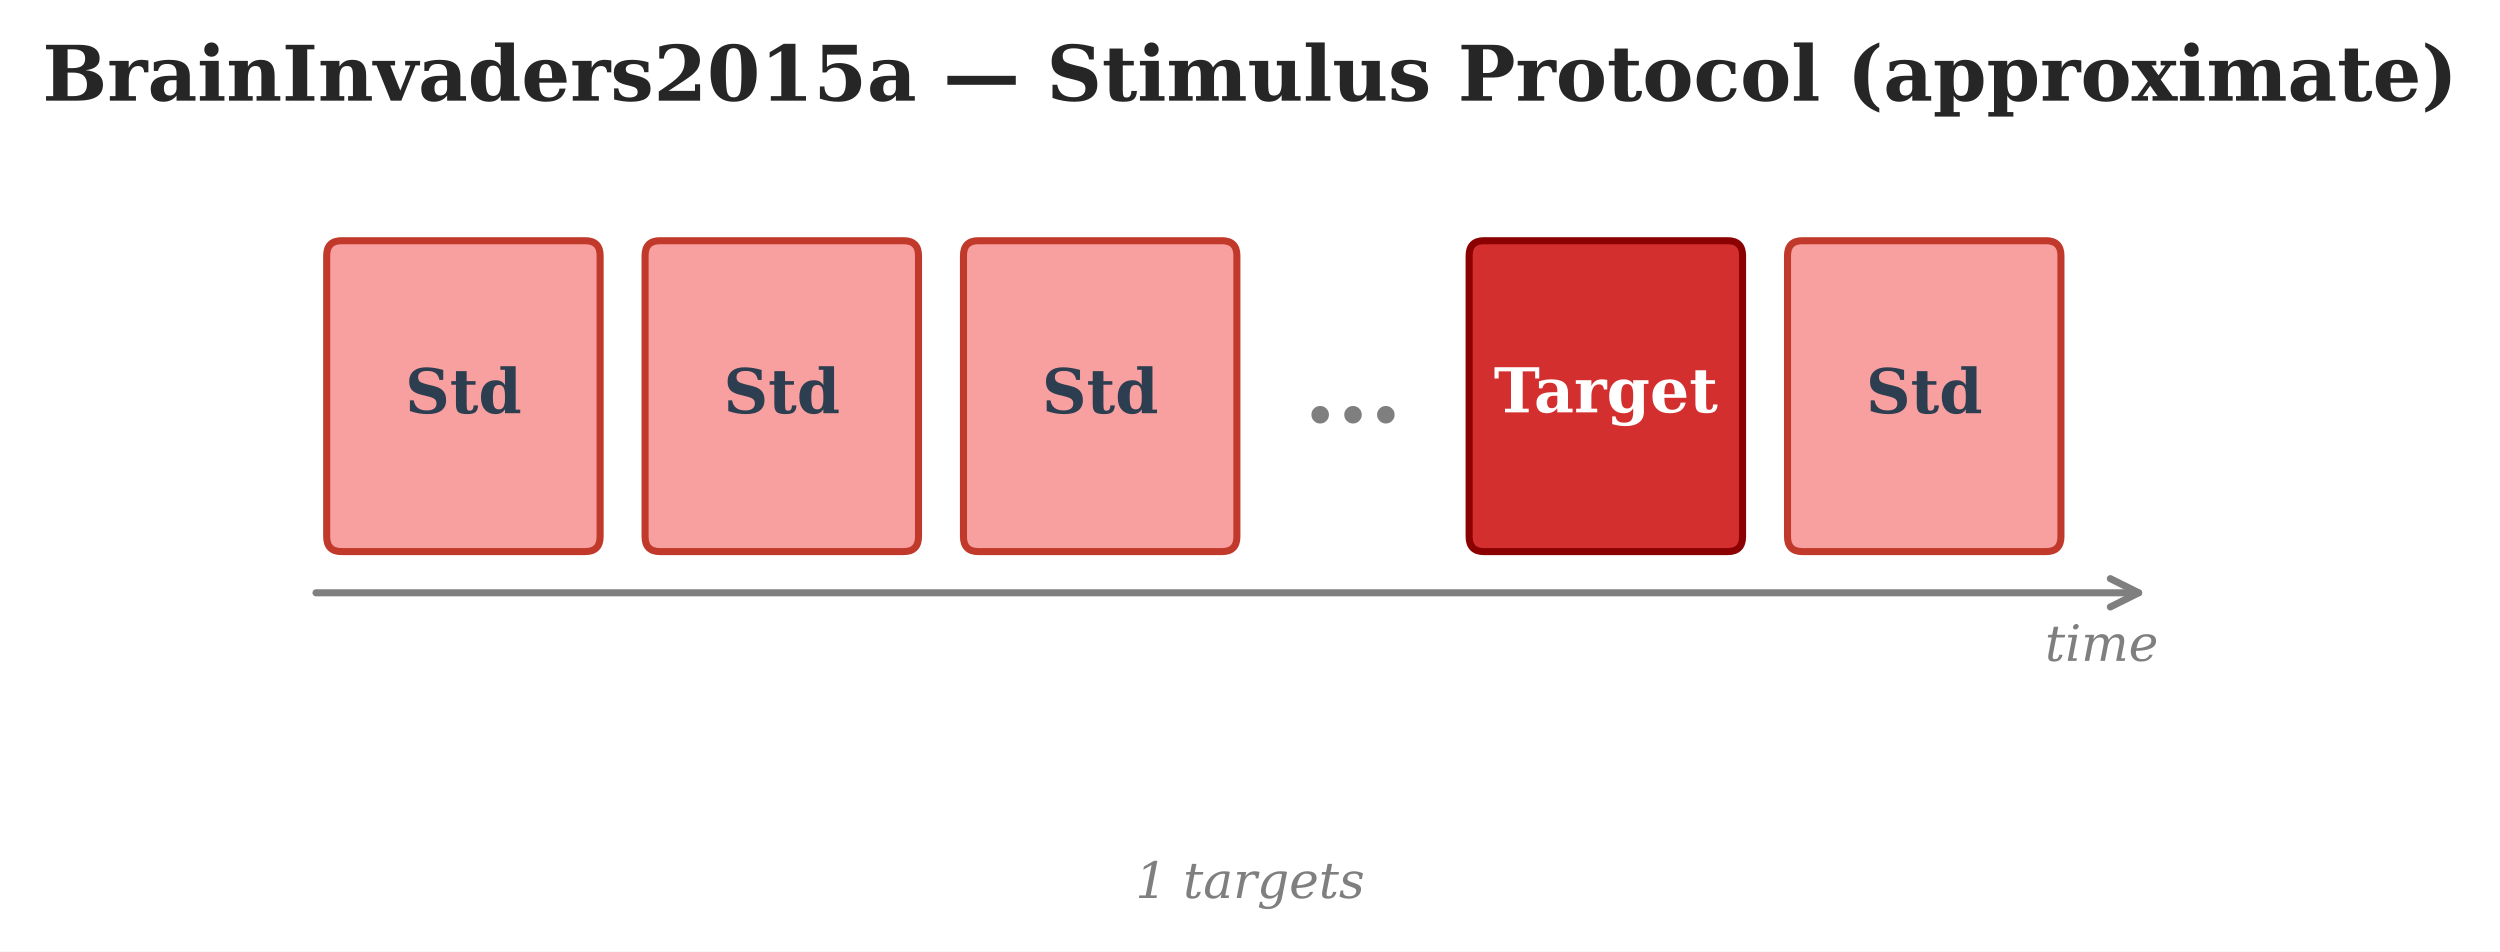
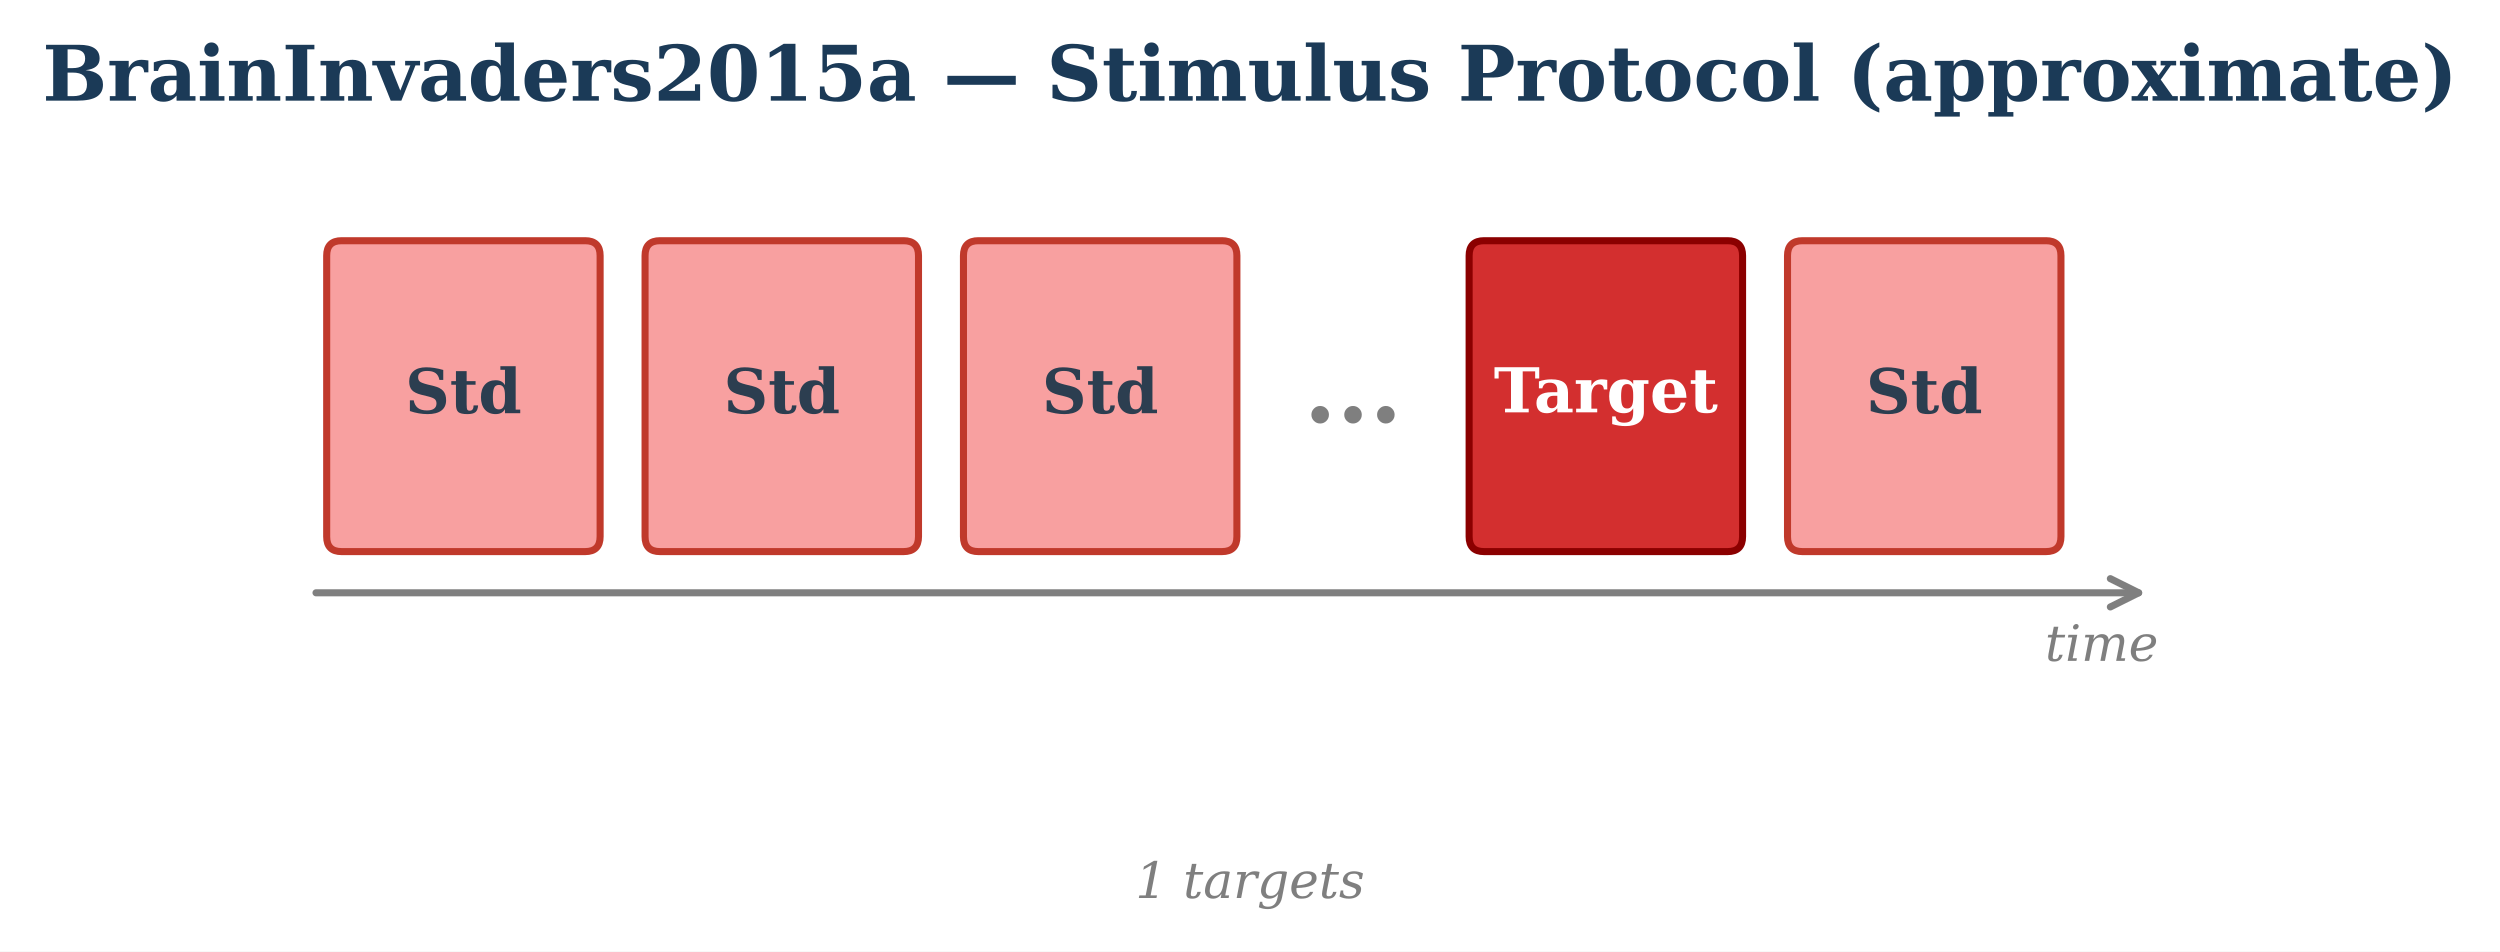
<svg xmlns="http://www.w3.org/2000/svg" xmlns:xlink="http://www.w3.org/1999/xlink" width="424.109pt" height="161.425pt" viewBox="0 0 424.109 161.425" version="1.1">
  <defs>
    <style type="text/css">*{stroke-linejoin: round; stroke-linecap: butt}</style>
  </defs>
  <g id="figure_1">
    <g id="patch_1">
      <path d="M 0 161.425  L 424.109 161.425  L 424.109 0  L 0 0  z " style="fill: #ffffff" />
    </g>
    <g id="axes_1">
      <g id="patch_2">
-         <path d="M 57.961 93.575  L 99.264 93.575  Q 101.806 93.575 101.806 91.033  L 101.806 43.375  Q 101.806 40.834 99.264 40.834  L 57.961 40.834  Q 55.419 40.834 55.419 43.375  L 55.419 91.033  Q 55.419 93.575 57.961 93.575  z " clip-path="url(#pd7f3f18fb3)" style="fill: #f8a0a0; stroke: #c0392b; stroke-width: 1.2" />
+         <path d="M 57.961 93.575  L 99.264 93.575  Q 101.806 93.575 101.806 91.033  L 101.806 43.375  Q 101.806 40.834 99.264 40.834  L 57.961 40.834  Q 55.419 40.834 55.419 43.375  L 55.419 91.033  Q 55.419 93.575 57.961 93.575  z " clip-path="url(#p623fee2bd0)" style="fill: #f8a0a0; stroke: #c0392b; stroke-width: 1.2" />
      </g>
      <g id="patch_3">
-         <path d="M 111.973 93.575  L 153.277 93.575  Q 155.818 93.575 155.818 91.033  L 155.818 43.375  Q 155.818 40.834 153.277 40.834  L 111.973 40.834  Q 109.431 40.834 109.431 43.375  L 109.431 91.033  Q 109.431 93.575 111.973 93.575  z " clip-path="url(#pd7f3f18fb3)" style="fill: #f8a0a0; stroke: #c0392b; stroke-width: 1.2" />
+         <path d="M 111.973 93.575  L 153.277 93.575  Q 155.818 93.575 155.818 91.033  L 155.818 43.375  Q 155.818 40.834 153.277 40.834  L 111.973 40.834  Q 109.431 40.834 109.431 43.375  L 109.431 91.033  Q 109.431 93.575 111.973 93.575  z " clip-path="url(#p623fee2bd0)" style="fill: #f8a0a0; stroke: #c0392b; stroke-width: 1.2" />
      </g>
      <g id="patch_4">
-         <path d="M 165.985 93.575  L 207.289 93.575  Q 209.831 93.575 209.831 91.033  L 209.831 43.375  Q 209.831 40.834 207.289 40.834  L 165.985 40.834  Q 163.444 40.834 163.444 43.375  L 163.444 91.033  Q 163.444 93.575 165.985 93.575  z " clip-path="url(#pd7f3f18fb3)" style="fill: #f8a0a0; stroke: #c0392b; stroke-width: 1.2" />
+         <path d="M 165.985 93.575  L 207.289 93.575  Q 209.831 93.575 209.831 91.033  L 209.831 43.375  Q 209.831 40.834 207.289 40.834  L 165.985 40.834  Q 163.444 40.834 163.444 43.375  L 163.444 91.033  Q 163.444 93.575 165.985 93.575  z " clip-path="url(#p623fee2bd0)" style="fill: #f8a0a0; stroke: #c0392b; stroke-width: 1.2" />
      </g>
      <g id="patch_5">
-         <path d="M 251.769 93.575  L 293.073 93.575  Q 295.615 93.575 295.615 91.033  L 295.615 43.375  Q 295.615 40.834 293.073 40.834  L 251.769 40.834  Q 249.228 40.834 249.228 43.375  L 249.228 91.033  Q 249.228 93.575 251.769 93.575  z " clip-path="url(#pd7f3f18fb3)" style="fill: #d32f2f; stroke: #8b0000; stroke-width: 1.2" />
+         <path d="M 251.769 93.575  L 293.073 93.575  Q 295.615 93.575 295.615 91.033  L 295.615 43.375  Q 295.615 40.834 293.073 40.834  L 251.769 40.834  Q 249.228 40.834 249.228 43.375  L 249.228 91.033  Q 249.228 93.575 251.769 93.575  z " clip-path="url(#p623fee2bd0)" style="fill: #d32f2f; stroke: #8b0000; stroke-width: 1.2" />
      </g>
      <g id="patch_6">
-         <path d="M 305.782 93.575  L 347.085 93.575  Q 349.627 93.575 349.627 91.033  L 349.627 43.375  Q 349.627 40.834 347.085 40.834  L 305.782 40.834  Q 303.24 40.834 303.24 43.375  L 303.24 91.033  Q 303.24 93.575 305.782 93.575  z " clip-path="url(#pd7f3f18fb3)" style="fill: #f8a0a0; stroke: #c0392b; stroke-width: 1.2" />
+         <path d="M 305.782 93.575  L 347.085 93.575  Q 349.627 93.575 349.627 91.033  L 349.627 43.375  Q 349.627 40.834 347.085 40.834  L 305.782 40.834  Q 303.24 40.834 303.24 43.375  L 303.24 91.033  Q 303.24 93.575 305.782 93.575  z " clip-path="url(#p623fee2bd0)" style="fill: #f8a0a0; stroke: #c0392b; stroke-width: 1.2" />
      </g>
      <g id="text_1">
-         <g clip-path="url(#pd7f3f18fb3)">
+         <g clip-path="url(#p623fee2bd0)">
          <g style="fill: #2c3e50" transform="translate(68.72551 70.10156) scale(0.105 -0.105)">
            <defs>
              <path id="DejaVuSerif-Bold-53" d="M 494 225  L 494 1331  L 891 1331  Q 981 806 1318 547  Q 1656 288 2253 288  Q 2738 288 2991 472  Q 3244 656 3244 1013  Q 3244 1294 3072 1450  Q 2900 1606 2363 1741  L 1663 1913  Q 978 2088 700 2398  Q 422 2709 422 3284  Q 422 3978 883 4364  Q 1344 4750 2175 4750  Q 2584 4750 3026 4681  Q 3469 4613 3944 4475  L 3944 3444  L 3547 3444  Q 3456 3925 3150 4148  Q 2844 4372 2278 4372  Q 1816 4372 1580 4211  Q 1344 4050 1344 3731  Q 1344 3441 1506 3289  Q 1669 3138 2303 2975  L 3003 2803  Q 3653 2641 3945 2297  Q 4238 1953 4238 1350  Q 4238 644 3750 276  Q 3263 -91 2316 -91  Q 1859 -91 1409 -12  Q 959 66 494 225  z " transform="scale(0.015625)" />
              <path id="DejaVuSerif-Bold-74" d="M 634 2944  L 153 2944  L 153 3322  L 634 3322  L 634 4353  L 1741 4353  L 1741 3322  L 2663 3322  L 2663 2944  L 1741 2944  L 1741 909  Q 1741 475 1809 369  Q 1878 263 2059 263  Q 2259 263 2356 397  Q 2453 531 2459 813  L 2925 813  Q 2897 313 2651 111  Q 2406 -91 1806 -91  Q 1122 -91 878 123  Q 634 338 634 909  L 634 2944  z " transform="scale(0.015625)" />
              <path id="DejaVuSerif-Bold-64" d="M 2747 1497  L 2747 1825  Q 2747 2406 2597 2665  Q 2447 2925 2119 2925  Q 1775 2925 1636 2651  Q 1497 2378 1497 1663  Q 1497 947 1637 672  Q 1778 397 2119 397  Q 2447 397 2597 656  Q 2747 916 2747 1497  z M 3853 378  L 4325 378  L 4325 0  L 2747 0  L 2747 422  Q 2606 163 2367 36  Q 2128 -91 1778 -91  Q 1072 -91 667 378  Q 263 847 263 1663  Q 263 2481 667 2947  Q 1072 3413 1778 3413  Q 2128 3413 2367 3286  Q 2606 3159 2747 2900  L 2747 4488  L 2272 4488  L 2272 4863  L 3853 4863  L 3853 378  z " transform="scale(0.015625)" />
            </defs>
            <use xlink:href="#DejaVuSerif-Bold-53" />
            <use xlink:href="#DejaVuSerif-Bold-74" transform="translate(72.2168 0)" />
            <use xlink:href="#DejaVuSerif-Bold-64" transform="translate(118.4082 0)" />
          </g>
        </g>
      </g>
      <g id="text_2">
-         <g clip-path="url(#pd7f3f18fb3)">
+         <g clip-path="url(#p623fee2bd0)">
          <g style="fill: #2c3e50" transform="translate(122.7377 70.10156) scale(0.105 -0.105)">
            <use xlink:href="#DejaVuSerif-Bold-53" />
            <use xlink:href="#DejaVuSerif-Bold-74" transform="translate(72.2168 0)" />
            <use xlink:href="#DejaVuSerif-Bold-64" transform="translate(118.4082 0)" />
          </g>
        </g>
      </g>
      <g id="text_3">
-         <g clip-path="url(#pd7f3f18fb3)">
+         <g clip-path="url(#p623fee2bd0)">
          <g style="fill: #2c3e50" transform="translate(176.7499 70.10156) scale(0.105 -0.105)">
            <use xlink:href="#DejaVuSerif-Bold-53" />
            <use xlink:href="#DejaVuSerif-Bold-74" transform="translate(72.2168 0)" />
            <use xlink:href="#DejaVuSerif-Bold-64" transform="translate(118.4082 0)" />
          </g>
        </g>
      </g>
      <g id="text_4">
        <g style="fill: #7f7f7f" transform="translate(221.1741 71.61922) scale(0.16 -0.16)">
          <defs>
            <path id="DejaVuSerif-Bold-2e" d="M 519 506  Q 519 750 694 925  Q 869 1100 1113 1100  Q 1359 1100 1534 925  Q 1709 750 1709 506  Q 1709 259 1534 84  Q 1359 -91 1113 -91  Q 869 -91 694 84  Q 519 259 519 506  z " transform="scale(0.015625)" />
          </defs>
          <use xlink:href="#DejaVuSerif-Bold-2e" />
          <use xlink:href="#DejaVuSerif-Bold-2e" transform="translate(34.81445 0)" />
          <use xlink:href="#DejaVuSerif-Bold-2e" transform="translate(69.62891 0)" />
        </g>
      </g>
      <g id="text_5">
-         <g clip-path="url(#pd7f3f18fb3)">
+         <g clip-path="url(#p623fee2bd0)">
          <g style="fill: #ffffff" transform="translate(253.4154 69.95227) scale(0.105 -0.105)">
            <defs>
              <path id="DejaVuSerif-Bold-54" d="M 1159 0  L 1159 378  L 1778 378  L 1778 4238  L 500 4238  L 500 3500  L 72 3500  L 72 4666  L 4697 4666  L 4697 3500  L 4275 3500  L 4275 4238  L 2988 4238  L 2988 378  L 3609 378  L 3609 0  L 1159 0  z " transform="scale(0.015625)" />
              <path id="DejaVuSerif-Bold-61" d="M 3525 2041  L 3525 378  L 4000 378  L 4000 0  L 2419 0  L 2419 422  Q 2200 159 1931 34  Q 1663 -91 1319 -91  Q 809 -91 536 182  Q 263 456 263 966  Q 263 1525 655 1803  Q 1047 2081 1838 2081  L 2419 2081  L 2419 2278  Q 2419 2681 2228 2873  Q 2038 3066 1638 3066  Q 1306 3066 1126 2930  Q 947 2794 872 2484  L 519 2484  L 519 3200  Q 816 3306 1134 3359  Q 1453 3413 1806 3413  Q 2697 3413 3111 3081  Q 3525 2750 3525 2041  z M 2419 1044  L 2419 1709  L 2003 1709  Q 1694 1709 1528 1540  Q 1363 1372 1363 1056  Q 1363 741 1483 584  Q 1603 428 1850 428  Q 2106 428 2262 597  Q 2419 766 2419 1044  z " transform="scale(0.015625)" />
              <path id="DejaVuSerif-Bold-72" d="M 3438 3359  L 3438 2369  L 3084 2369  Q 3066 2634 2941 2764  Q 2816 2894 2578 2894  Q 2216 2894 2006 2575  Q 1797 2256 1797 1691  L 1797 378  L 2400 378  L 2400 0  L 219 0  L 219 378  L 691 378  L 691 2944  L 184 2944  L 184 3322  L 1797 3322  L 1797 2731  Q 1959 3078 2226 3245  Q 2494 3413 2881 3413  Q 2978 3413 3117 3398  Q 3256 3384 3438 3359  z " transform="scale(0.015625)" />
              <path id="DejaVuSerif-Bold-67" d="M 3853 2944  L 3853 44  Q 3853 -656 3354 -1039  Q 2856 -1422 1947 -1422  Q 1616 -1422 1275 -1370  Q 934 -1319 575 -1216  L 575 -422  L 928 -422  Q 975 -750 1192 -909  Q 1409 -1069 1813 -1069  Q 2325 -1069 2536 -823  Q 2747 -578 2747 44  L 2747 422  Q 2606 163 2367 36  Q 2128 -91 1778 -91  Q 1072 -91 667 378  Q 263 847 263 1663  Q 263 2481 667 2947  Q 1072 3413 1778 3413  Q 2128 3413 2367 3286  Q 2606 3159 2747 2900  L 2747 3322  L 4325 3322  L 4325 2944  L 3853 2944  z M 2747 1825  Q 2747 2406 2597 2665  Q 2447 2925 2119 2925  Q 1775 2925 1636 2651  Q 1497 2378 1497 1663  Q 1497 947 1637 672  Q 1778 397 2119 397  Q 2447 397 2597 656  Q 2747 916 2747 1497  L 2747 1825  z " transform="scale(0.015625)" />
              <path id="DejaVuSerif-Bold-65" d="M 2566 1875  Q 2566 2531 2444 2795  Q 2322 3059 2028 3059  Q 1744 3059 1620 2800  Q 1497 2541 1497 1931  L 1497 1875  L 2566 1875  z M 3781 1503  L 1497 1503  L 1497 1478  Q 1497 834 1690 548  Q 1884 263 2316 263  Q 2675 263 2897 453  Q 3119 644 3181 1006  L 3700 1006  Q 3566 441 3166 175  Q 2766 -91 2047 -91  Q 1184 -91 723 364  Q 263 819 263 1663  Q 263 2488 734 2950  Q 1206 3413 2047 3413  Q 2872 3413 3312 2927  Q 3753 2441 3781 1503  z " transform="scale(0.015625)" />
            </defs>
            <use xlink:href="#DejaVuSerif-Bold-54" />
            <use xlink:href="#DejaVuSerif-Bold-61" transform="translate(64.78906 0)" />
            <use xlink:href="#DejaVuSerif-Bold-72" transform="translate(129.584 0)" />
            <use xlink:href="#DejaVuSerif-Bold-67" transform="translate(182.2695 0)" />
            <use xlink:href="#DejaVuSerif-Bold-65" transform="translate(252.1914 0)" />
            <use xlink:href="#DejaVuSerif-Bold-74" transform="translate(315.8145 0)" />
          </g>
        </g>
      </g>
      <g id="text_6">
-         <g clip-path="url(#pd7f3f18fb3)">
+         <g clip-path="url(#p623fee2bd0)">
          <g style="fill: #2c3e50" transform="translate(316.5461 70.10156) scale(0.105 -0.105)">
            <use xlink:href="#DejaVuSerif-Bold-53" />
            <use xlink:href="#DejaVuSerif-Bold-74" transform="translate(72.2168 0)" />
            <use xlink:href="#DejaVuSerif-Bold-64" transform="translate(118.4082 0)" />
          </g>
        </g>
      </g>
      <g id="patch_7">
        <path d="M 53.608 100.565  Q 208.879 100.565 362.808 100.565  " style="fill: none; stroke: #7f7f7f; stroke-width: 1.2; stroke-linecap: round" />
        <path d="M 358.008 98.165  L 362.808 100.565  L 358.008 102.965  " style="fill: none; stroke: #7f7f7f; stroke-width: 1.2; stroke-linecap: round" />
      </g>
      <g id="text_7">
        <g style="fill: #7f7f7f" transform="translate(346.9223 112.1069) scale(0.085 -0.085)">
          <defs>
            <path id="DejaVuSerif-Italic-74" d="M 856 2988  L 350 2988  L 416 3322  L 922 3322  L 1122 4353  L 1700 4353  L 1500 3322  L 2581 3322  L 2516 2988  L 1434 2988  L 1025 878  Q 978 631 978 488  Q 978 388 1000 338  Q 1059 219 1278 219  Q 1503 219 1633 351  Q 1763 484 1825 781  L 2259 781  Q 2147 328 1884 118  Q 1622 -91 1169 -91  Q 672 -91 506 131  Q 406 266 406 516  Q 406 675 447 878  L 856 2988  z " transform="scale(0.015625)" />
            <path id="DejaVuSerif-Italic-69" d="M 1009 4353  Q 1038 4497 1163 4603  Q 1288 4709 1434 4709  Q 1578 4709 1663 4603  Q 1728 4522 1728 4422  Q 1728 4388 1719 4353  Q 1691 4206 1567 4103  Q 1444 4000 1297 4000  Q 1150 4000 1066 4103  Q 1003 4181 1003 4281  Q 1003 4316 1009 4353  z M 963 331  L 1506 331  L 1444 0  L 325 0  L 903 2988  L 353 2988  L 419 3322  L 1544 3322  L 963 331  z " transform="scale(0.015625)" />
            <path id="DejaVuSerif-Italic-6d" d="M 3503 2675  Q 3741 3041 4034 3227  Q 4328 3413 4672 3413  Q 5194 3413 5388 3088  Q 5503 2894 5503 2578  Q 5503 2372 5453 2113  L 5106 331  L 5625 331  L 5563 0  L 4469 0  L 4866 2047  Q 4913 2291 4913 2466  Q 4913 2659 4856 2772  Q 4750 2988 4403 2988  Q 4019 2988 3761 2697  Q 3503 2406 3394 1850  L 3034 0  L 2459 0  L 2863 2069  Q 2906 2303 2906 2472  Q 2906 2666 2850 2775  Q 2741 2988 2394 2988  Q 2009 2988 1751 2697  Q 1494 2406 1384 1850  L 1025 0  L 450 0  L 1031 2994  L 481 2994  L 544 3322  L 1669 3322  L 1556 2731  Q 1778 3063 2059 3238  Q 2341 3413 2653 3413  Q 3041 3413 3262 3220  Q 3484 3028 3503 2675  z " transform="scale(0.015625)" />
            <path id="DejaVuSerif-Italic-65" d="M 938 1275  Q 925 1156 925 1050  Q 925 756 1031 563  Q 1216 219 1709 219  Q 2072 219 2250 328  Q 2569 525 2644 778  L 3066 778  Q 2941 381 2475 103  Q 2150 -91 1506 -91  Q 863 -91 516 388  Q 272 722 272 1206  Q 272 1419 319 1659  Q 472 2450 1000 2931  Q 1528 3413 2278 3413  Q 3500 3413 3500 2547  Q 3500 1913 2859 1603  Q 2206 1288 938 1275  z M 2541 1975  Q 2891 2181 2891 2569  Q 2891 3103 2181 3103  Q 1763 3103 1472 2784  Q 1181 2466 1003 1606  Q 2006 1653 2541 1975  z " transform="scale(0.015625)" />
          </defs>
          <use xlink:href="#DejaVuSerif-Italic-74" />
          <use xlink:href="#DejaVuSerif-Italic-69" transform="translate(40.18555 0)" />
          <use xlink:href="#DejaVuSerif-Italic-6d" transform="translate(72.16797 0)" />
          <use xlink:href="#DejaVuSerif-Italic-65" transform="translate(166.9922 0)" />
        </g>
      </g>
      <g id="text_8">
        <g style="fill: #7f7f7f" transform="translate(192.6016 152.3363) scale(0.085 -0.085)">
          <defs>
            <path id="DejaVuSerif-Italic-31" d="M 447 0  L 513 331  L 1325 331  L 2078 4213  L 1019 3603  L 1100 4013  L 2381 4750  L 2813 4750  L 1953 331  L 2766 331  L 2700 0  L 447 0  z " transform="scale(0.015625)" />
            <path id="DejaVuSerif-Italic-20" transform="scale(0.015625)" />
            <path id="DejaVuSerif-Italic-61" d="M 2325 519  Q 1909 -91 1238 -91  Q 688 -91 409 281  Q 216 544 216 919  Q 216 1078 250 1256  Q 463 2359 1231 2928  Q 1884 3413 2675 3413  Q 3206 3413 3388 3322  L 2806 331  L 3300 331  L 3238 0  L 2225 0  L 2325 519  z M 822 938  Q 822 269 1469 269  Q 1863 269 2130 583  Q 2397 897 2516 1497  L 2806 3003  L 2806 3003  Q 2806 3094 2556 3094  Q 1956 3094 1491 2625  Q 1028 2153 863 1297  Q 822 1097 822 938  z " transform="scale(0.015625)" />
            <path id="DejaVuSerif-Italic-72" d="M 3375 3328  L 3213 2497  L 2881 2497  Q 2891 2559 2891 2613  Q 2891 2775 2816 2866  Q 2719 2988 2484 2988  Q 2059 2988 1775 2694  Q 1491 2400 1384 1850  L 1025 0  L 450 0  L 1031 2994  L 481 2994  L 544 3322  L 1669 3322  L 1556 2731  Q 1791 3078 2089 3245  Q 2388 3413 2769 3413  Q 2909 3413 3059 3391  Q 3209 3369 3375 3328  z " transform="scale(0.015625)" />
            <path id="DejaVuSerif-Italic-67" d="M 3822 3322  L 3188 72  Q 3044 -672 2581 -1031  Q 2078 -1422 1381 -1422  Q 1053 -1422 765 -1362  Q 478 -1303 225 -1184  L 363 -488  L 663 -488  Q 653 -813 834 -963  Q 1016 -1113 1406 -1113  Q 1913 -1113 2203 -825  Q 2494 -544 2613 72  L 2700 519  Q 2472 206 2181 57  Q 1891 -91 1525 -91  Q 975 -91 697 281  Q 522 516 503 841  Q 491 1031 534 1256  Q 750 2359 1516 2928  Q 2169 3409 2931 3413  Q 3631 3416 3822 3322  z M 3184 2988  Q 3181 3094 2844 3094  Q 2234 3094 1775 2625  Q 1316 2153 1147 1297  Q 1100 1044 1113 853  Q 1125 659 1203 528  Q 1356 269 1756 269  Q 2194 269 2484 583  Q 2775 897 2891 1497  L 2953 1825  L 3184 2988  z " transform="scale(0.015625)" />
            <path id="DejaVuSerif-Italic-73" d="M 222 959  L 553 959  Q 541 869 541 788  Q 541 219 1313 219  Q 2088 219 2200 788  Q 2209 844 2209 944  Q 2209 1041 2103 1158  Q 1997 1275 1550 1428  L 1159 1569  Q 759 1706 629 1882  Q 500 2059 500 2263  Q 500 2344 516 2438  Q 606 2894 990 3153  Q 1375 3413 1931 3413  Q 2484 3413 3066 3144  L 2925 2419  L 2594 2419  Q 2606 2491 2606 2553  Q 2606 2781 2448 2942  Q 2291 3103 1925 3103  Q 1191 3103 1091 2591  Q 1078 2538 1078 2444  Q 1078 2347 1179 2237  Q 1281 2128 1678 1997  L 2106 1856  Q 2550 1709 2716 1488  Q 2831 1331 2831 1178  Q 2831 522 2306 181  Q 1894 -91 1262 -91  Q 631 -91 72 184  L 222 959  z " transform="scale(0.015625)" />
          </defs>
          <use xlink:href="#DejaVuSerif-Italic-31" />
          <use xlink:href="#DejaVuSerif-Italic-20" transform="translate(63.62305 0)" />
          <use xlink:href="#DejaVuSerif-Italic-74" transform="translate(95.41016 0)" />
          <use xlink:href="#DejaVuSerif-Italic-61" transform="translate(135.5957 0)" />
          <use xlink:href="#DejaVuSerif-Italic-72" transform="translate(195.2148 0)" />
          <use xlink:href="#DejaVuSerif-Italic-67" transform="translate(243.0176 0)" />
          <use xlink:href="#DejaVuSerif-Italic-65" transform="translate(307.0312 0)" />
          <use xlink:href="#DejaVuSerif-Italic-74" transform="translate(366.2109 0)" />
          <use xlink:href="#DejaVuSerif-Italic-73" transform="translate(406.3965 0)" />
        </g>
      </g>
      <g id="text_9">
-         <g style="fill: #262626" transform="translate(7.2 17.07797) scale(0.13 -0.13)">
+         <g style="fill: #1b3a57" transform="translate(7.2 17.07797) scale(0.13 -0.13)">
          <defs>
            <path id="DejaVuSerif-Bold-42" d="M 300 0  L 300 378  L 897 378  L 897 4288  L 300 4288  L 300 4666  L 3066 4666  Q 3919 4666 4347 4378  Q 4775 4091 4775 3513  Q 4775 3097 4479 2853  Q 4184 2609 3603 2547  Q 4306 2481 4681 2172  Q 5056 1863 5056 1350  Q 5056 656 4532 328  Q 4009 0 2894 0  L 300 0  z M 2100 2719  L 2509 2719  Q 3047 2719 3306 2914  Q 3566 3109 3566 3513  Q 3566 3919 3314 4103  Q 3063 4288 2509 4288  L 2100 4288  L 2100 2719  z M 2100 378  L 2547 378  Q 3144 378 3431 615  Q 3719 853 3719 1350  Q 3719 1850 3428 2097  Q 3138 2344 2547 2344  L 2100 2344  L 2100 378  z " transform="scale(0.015625)" />
            <path id="DejaVuSerif-Bold-69" d="M 588 4263  Q 588 4516 763 4689  Q 938 4863 1191 4863  Q 1438 4863 1611 4689  Q 1784 4516 1784 4263  Q 1784 4016 1611 3842  Q 1438 3669 1191 3669  Q 938 3669 763 3841  Q 588 4013 588 4263  z M 1797 378  L 2272 378  L 2272 0  L 219 0  L 219 378  L 691 378  L 691 2944  L 219 2944  L 219 3322  L 1797 3322  L 1797 378  z " transform="scale(0.015625)" />
            <path id="DejaVuSerif-Bold-6e" d="M 219 0  L 219 378  L 691 378  L 691 2944  L 219 2944  L 219 3322  L 1797 3322  L 1797 2853  Q 1997 3150 2253 3281  Q 2509 3413 2900 3413  Q 3459 3413 3745 3083  Q 4031 2753 4031 2113  L 4031 378  L 4506 378  L 4506 0  L 2522 0  L 2522 378  L 2925 378  L 2925 2144  Q 2925 2566 2817 2730  Q 2709 2894 2444 2894  Q 2109 2894 1953 2648  Q 1797 2403 1797 1869  L 1797 378  L 2203 378  L 2203 0  L 219 0  z " transform="scale(0.015625)" />
            <path id="DejaVuSerif-Bold-49" d="M 300 0  L 300 378  L 897 378  L 897 4288  L 300 4288  L 300 4666  L 2700 4666  L 2700 4288  L 2100 4288  L 2100 378  L 2700 378  L 2700 0  L 300 0  z " transform="scale(0.015625)" />
            <path id="DejaVuSerif-Bold-76" d="M 1428 0  L 250 2944  L -116 2944  L -116 3322  L 1791 3322  L 1791 2944  L 1388 2944  L 2228 844  L 3066 2944  L 2631 2944  L 2631 3322  L 3878 3322  L 3878 2944  L 3494 2944  L 2316 0  L 1428 0  z " transform="scale(0.015625)" />
            <path id="DejaVuSerif-Bold-73" d="M 300 97  L 300 1025  L 653 1025  Q 697 653 931 458  Q 1166 263 1569 263  Q 1906 263 2086 380  Q 2266 497 2266 716  Q 2266 916 2152 1025  Q 2038 1134 1709 1216  L 1253 1331  Q 738 1459 506 1698  Q 275 1938 275 2344  Q 275 2884 650 3148  Q 1025 3413 1806 3413  Q 2100 3413 2433 3364  Q 2766 3316 3169 3213  L 3169 2375  L 2816 2375  Q 2788 2716 2573 2887  Q 2359 3059 1959 3059  Q 1622 3059 1448 2951  Q 1275 2844 1275 2638  Q 1275 2469 1375 2372  Q 1475 2275 1734 2209  L 2188 2094  Q 2841 1928 3091 1684  Q 3341 1441 3341 1006  Q 3341 444 2939 176  Q 2538 -91 1691 -91  Q 1381 -91 1034 -44  Q 688 3 300 97  z " transform="scale(0.015625)" />
            <path id="DejaVuSerif-Bold-32" d="M 844 3513  L 469 3513  L 469 4519  Q 850 4634 1223 4692  Q 1597 4750 1978 4750  Q 2869 4750 3367 4386  Q 3866 4022 3866 3372  Q 3866 2909 3591 2542  Q 3316 2175 2541 1672  L 1241 819  L 3450 819  L 3450 1369  L 3878 1369  L 3878 0  L 428 0  L 428 763  L 1119 1241  Q 2003 1850 2297 2278  Q 2591 2706 2591 3278  Q 2591 3819 2367 4101  Q 2144 4384 1716 4384  Q 1347 4384 1125 4161  Q 903 3938 844 3513  z " transform="scale(0.015625)" />
            <path id="DejaVuSerif-Bold-30" d="M 2228 275  Q 2603 275 2742 615  Q 2881 956 2881 2328  Q 2881 3691 2742 4037  Q 2603 4384 2228 4384  Q 1853 4384 1714 4043  Q 1575 3703 1575 2328  Q 1575 956 1714 615  Q 1853 275 2228 275  z M 2228 -91  Q 1294 -91 797 532  Q 300 1156 300 2328  Q 300 3500 797 4125  Q 1294 4750 2228 4750  Q 3159 4750 3656 4125  Q 4153 3500 4153 2328  Q 4153 1156 3656 532  Q 3159 -91 2228 -91  z " transform="scale(0.015625)" />
            <path id="DejaVuSerif-Bold-31" d="M 878 0  L 878 378  L 1753 378  L 1753 4153  L 781 3578  L 781 4044  L 1953 4750  L 2938 4750  L 2938 378  L 3816 378  L 3816 0  L 878 0  z " transform="scale(0.015625)" />
            <path id="DejaVuSerif-Bold-35" d="M 3609 4666  L 3609 3847  L 1113 3847  L 1113 2822  Q 1319 2981 1572 3062  Q 1825 3144 2106 3144  Q 2969 3144 3469 2708  Q 3969 2272 3969 1522  Q 3969 759 3469 334  Q 2969 -91 2069 -91  Q 1688 -91 1311 -28  Q 934 34 525 166  L 525 1184  L 900 1184  Q 919 725 1139 500  Q 1359 275 1791 275  Q 2250 275 2472 583  Q 2694 891 2694 1522  Q 2694 2144 2476 2451  Q 2259 2759 1819 2759  Q 1581 2759 1395 2661  Q 1209 2563 1050 2356  L 738 2356  L 738 4666  L 3609 4666  z " transform="scale(0.015625)" />
            <path id="DejaVuSerif-Bold-20" transform="scale(0.015625)" />
            <path id="DejaVuSerif-Bold-2014" d="M 344 2075  L 6056 2075  L 6056 1325  L 344 1325  L 344 2075  z " transform="scale(0.015625)" />
            <path id="DejaVuSerif-Bold-6d" d="M 3884 2778  Q 4116 3109 4384 3261  Q 4653 3413 5013 3413  Q 5584 3413 5867 3089  Q 6150 2766 6150 2113  L 6150 378  L 6625 378  L 6625 0  L 4647 0  L 4647 378  L 5044 378  L 5044 1947  Q 5044 2569 4948 2731  Q 4853 2894 4594 2894  Q 4300 2894 4137 2667  Q 3975 2441 3975 2022  L 3975 378  L 4372 378  L 4372 0  L 2472 0  L 2472 378  L 2869 378  L 2869 1947  Q 2869 2569 2772 2731  Q 2675 2894 2419 2894  Q 2122 2894 1959 2667  Q 1797 2441 1797 2022  L 1797 378  L 2194 378  L 2194 0  L 219 0  L 219 378  L 691 378  L 691 2944  L 219 2944  L 219 3322  L 1797 3322  L 1797 2853  Q 1991 3144 2241 3278  Q 2491 3413 2834 3413  Q 3241 3413 3494 3258  Q 3747 3103 3884 2778  z " transform="scale(0.015625)" />
            <path id="DejaVuSerif-Bold-75" d="M 3963 3322  L 3963 378  L 4434 378  L 4434 0  L 2853 0  L 2853 469  Q 2656 172 2400 40  Q 2144 -91 1753 -91  Q 1194 -91 908 239  Q 622 569 622 1209  L 622 2944  L 147 2944  L 147 3322  L 1728 3322  L 1728 1381  Q 1728 763 1831 595  Q 1934 428 2209 428  Q 2544 428 2698 675  Q 2853 922 2853 1459  L 2853 2944  L 2450 2944  L 2450 3322  L 3963 3322  z " transform="scale(0.015625)" />
            <path id="DejaVuSerif-Bold-6c" d="M 1797 378  L 2272 378  L 2272 0  L 219 0  L 219 378  L 691 378  L 691 4488  L 219 4488  L 219 4863  L 1797 4863  L 1797 378  z " transform="scale(0.015625)" />
            <path id="DejaVuSerif-Bold-50" d="M 300 0  L 300 378  L 897 378  L 897 4288  L 300 4288  L 300 4666  L 2956 4666  Q 3734 4666 4193 4295  Q 4653 3925 4653 3303  Q 4653 2678 4192 2304  Q 3731 1931 2956 1931  L 2100 1931  L 2100 378  L 2853 378  L 2853 0  L 300 0  z M 2100 2309  L 2450 2309  Q 2856 2309 3098 2579  Q 3341 2850 3341 3303  Q 3341 3753 3100 4020  Q 2859 4288 2450 4288  L 2100 4288  L 2100 2309  z " transform="scale(0.015625)" />
            <path id="DejaVuSerif-Bold-6f" d="M 2138 263  Q 2488 263 2630 563  Q 2772 863 2772 1663  Q 2772 2463 2631 2761  Q 2491 3059 2138 3059  Q 1784 3059 1640 2757  Q 1497 2456 1497 1663  Q 1497 869 1640 566  Q 1784 263 2138 263  z M 2138 -91  Q 1259 -91 761 376  Q 263 844 263 1663  Q 263 2484 761 2948  Q 1259 3413 2138 3413  Q 3019 3413 3516 2948  Q 4013 2484 4013 1663  Q 4013 844 3514 376  Q 3016 -91 2138 -91  z " transform="scale(0.015625)" />
            <path id="DejaVuSerif-Bold-63" d="M 3609 1038  Q 3491 469 3123 189  Q 2756 -91 2125 -91  Q 1238 -91 750 368  Q 263 828 263 1663  Q 263 2488 744 2950  Q 1225 3413 2081 3413  Q 2428 3413 2781 3347  Q 3134 3281 3500 3150  L 3500 2228  L 3150 2228  Q 3100 2650 2903 2854  Q 2706 3059 2350 3059  Q 1888 3059 1692 2746  Q 1497 2434 1497 1663  Q 1497 909 1687 586  Q 1878 263 2309 263  Q 2644 263 2845 463  Q 3047 663 3091 1038  L 3609 1038  z " transform="scale(0.015625)" />
            <path id="DejaVuSerif-Bold-28" d="M 2694 -997  Q 1641 -606 1122 122  Q 603 850 603 1931  Q 603 3013 1115 3731  Q 1628 4450 2694 4863  L 2694 4488  Q 2200 4188 1983 3598  Q 1766 3009 1766 1931  Q 1766 856 1983 267  Q 2200 -322 2694 -622  L 2694 -997  z " transform="scale(0.015625)" />
            <path id="DejaVuSerif-Bold-70" d="M 1728 1825  L 1728 1497  Q 1728 916 1876 656  Q 2025 397 2356 397  Q 2697 397 2836 672  Q 2975 947 2975 1663  Q 2975 2378 2836 2651  Q 2697 2925 2356 2925  Q 2025 2925 1876 2665  Q 1728 2406 1728 1825  z M 622 2944  L 147 2944  L 147 3322  L 1728 3322  L 1728 2900  Q 1869 3159 2106 3286  Q 2344 3413 2694 3413  Q 3403 3413 3811 2945  Q 4219 2478 4219 1663  Q 4219 847 3811 378  Q 3403 -91 2694 -91  Q 2344 -91 2106 36  Q 1869 163 1728 422  L 1728 -953  L 2241 -953  L 2241 -1331  L 147 -1331  L 147 -953  L 622 -953  L 622 2944  z " transform="scale(0.015625)" />
            <path id="DejaVuSerif-Bold-78" d="M 2247 2119  L 2834 2944  L 2425 2944  L 2425 3322  L 3719 3322  L 3719 2944  L 3278 2944  L 2431 1759  L 3419 378  L 3859 378  L 3859 0  L 1747 0  L 1747 378  L 2175 378  L 1550 1253  L 922 378  L 1369 378  L 1369 0  L 0 0  L 0 378  L 475 378  L 1356 1619  L 403 2944  L 31 2944  L 31 3322  L 2059 3322  L 2059 2944  L 1656 2944  L 2247 2119  z " transform="scale(0.015625)" />
            <path id="DejaVuSerif-Bold-29" d="M 325 -997  L 325 -622  Q 819 -322 1036 267  Q 1253 856 1253 1931  Q 1253 3009 1036 3598  Q 819 4188 325 4488  L 325 4863  Q 1391 4450 1905 3731  Q 2419 3013 2419 1931  Q 2419 850 1898 122  Q 1378 -606 325 -997  z " transform="scale(0.015625)" />
          </defs>
          <use xlink:href="#DejaVuSerif-Bold-42" />
          <use xlink:href="#DejaVuSerif-Bold-72" transform="translate(84.52148 0)" />
          <use xlink:href="#DejaVuSerif-Bold-61" transform="translate(137.207 0)" />
          <use xlink:href="#DejaVuSerif-Bold-69" transform="translate(202.002 0)" />
          <use xlink:href="#DejaVuSerif-Bold-6e" transform="translate(239.9902 0)" />
          <use xlink:href="#DejaVuSerif-Bold-49" transform="translate(312.6953 0)" />
          <use xlink:href="#DejaVuSerif-Bold-6e" transform="translate(359.4727 0)" />
          <use xlink:href="#DejaVuSerif-Bold-76" transform="translate(432.1777 0)" />
          <use xlink:href="#DejaVuSerif-Bold-61" transform="translate(490.2832 0)" />
          <use xlink:href="#DejaVuSerif-Bold-64" transform="translate(555.0781 0)" />
          <use xlink:href="#DejaVuSerif-Bold-65" transform="translate(625 0)" />
          <use xlink:href="#DejaVuSerif-Bold-72" transform="translate(688.623 0)" />
          <use xlink:href="#DejaVuSerif-Bold-73" transform="translate(741.3086 0)" />
          <use xlink:href="#DejaVuSerif-Bold-32" transform="translate(797.6074 0)" />
          <use xlink:href="#DejaVuSerif-Bold-30" transform="translate(867.1875 0)" />
          <use xlink:href="#DejaVuSerif-Bold-31" transform="translate(936.7676 0)" />
          <use xlink:href="#DejaVuSerif-Bold-35" transform="translate(1006.348 0)" />
          <use xlink:href="#DejaVuSerif-Bold-61" transform="translate(1075.928 0)" />
          <use xlink:href="#DejaVuSerif-Bold-20" transform="translate(1140.723 0)" />
          <use xlink:href="#DejaVuSerif-Bold-2014" transform="translate(1175.537 0)" />
          <use xlink:href="#DejaVuSerif-Bold-20" transform="translate(1275.537 0)" />
          <use xlink:href="#DejaVuSerif-Bold-53" transform="translate(1310.352 0)" />
          <use xlink:href="#DejaVuSerif-Bold-74" transform="translate(1382.568 0)" />
          <use xlink:href="#DejaVuSerif-Bold-69" transform="translate(1428.76 0)" />
          <use xlink:href="#DejaVuSerif-Bold-6d" transform="translate(1466.748 0)" />
          <use xlink:href="#DejaVuSerif-Bold-75" transform="translate(1572.559 0)" />
          <use xlink:href="#DejaVuSerif-Bold-6c" transform="translate(1645.264 0)" />
          <use xlink:href="#DejaVuSerif-Bold-75" transform="translate(1683.252 0)" />
          <use xlink:href="#DejaVuSerif-Bold-73" transform="translate(1755.957 0)" />
          <use xlink:href="#DejaVuSerif-Bold-20" transform="translate(1812.256 0)" />
          <use xlink:href="#DejaVuSerif-Bold-50" transform="translate(1847.07 0)" />
          <use xlink:href="#DejaVuSerif-Bold-72" transform="translate(1922.266 0)" />
          <use xlink:href="#DejaVuSerif-Bold-6f" transform="translate(1974.951 0)" />
          <use xlink:href="#DejaVuSerif-Bold-74" transform="translate(2041.65 0)" />
          <use xlink:href="#DejaVuSerif-Bold-6f" transform="translate(2087.842 0)" />
          <use xlink:href="#DejaVuSerif-Bold-63" transform="translate(2154.541 0)" />
          <use xlink:href="#DejaVuSerif-Bold-6f" transform="translate(2215.43 0)" />
          <use xlink:href="#DejaVuSerif-Bold-6c" transform="translate(2282.129 0)" />
          <use xlink:href="#DejaVuSerif-Bold-20" transform="translate(2320.117 0)" />
          <use xlink:href="#DejaVuSerif-Bold-28" transform="translate(2354.932 0)" />
          <use xlink:href="#DejaVuSerif-Bold-61" transform="translate(2402.246 0)" />
          <use xlink:href="#DejaVuSerif-Bold-70" transform="translate(2467.041 0)" />
          <use xlink:href="#DejaVuSerif-Bold-70" transform="translate(2536.963 0)" />
          <use xlink:href="#DejaVuSerif-Bold-72" transform="translate(2606.885 0)" />
          <use xlink:href="#DejaVuSerif-Bold-6f" transform="translate(2659.57 0)" />
          <use xlink:href="#DejaVuSerif-Bold-78" transform="translate(2726.27 0)" />
          <use xlink:href="#DejaVuSerif-Bold-69" transform="translate(2785.889 0)" />
          <use xlink:href="#DejaVuSerif-Bold-6d" transform="translate(2823.877 0)" />
          <use xlink:href="#DejaVuSerif-Bold-61" transform="translate(2929.688 0)" />
          <use xlink:href="#DejaVuSerif-Bold-74" transform="translate(2994.482 0)" />
          <use xlink:href="#DejaVuSerif-Bold-65" transform="translate(3040.674 0)" />
          <use xlink:href="#DejaVuSerif-Bold-29" transform="translate(3104.297 0)" />
        </g>
      </g>
    </g>
  </g>
  <defs>
-     <clipPath id="pd7f3f18fb3">
+     <clipPath id="p623fee2bd0">
      <rect x="45.252" y="29.078" width="333.605" height="101.67" />
    </clipPath>
  </defs>
</svg>
